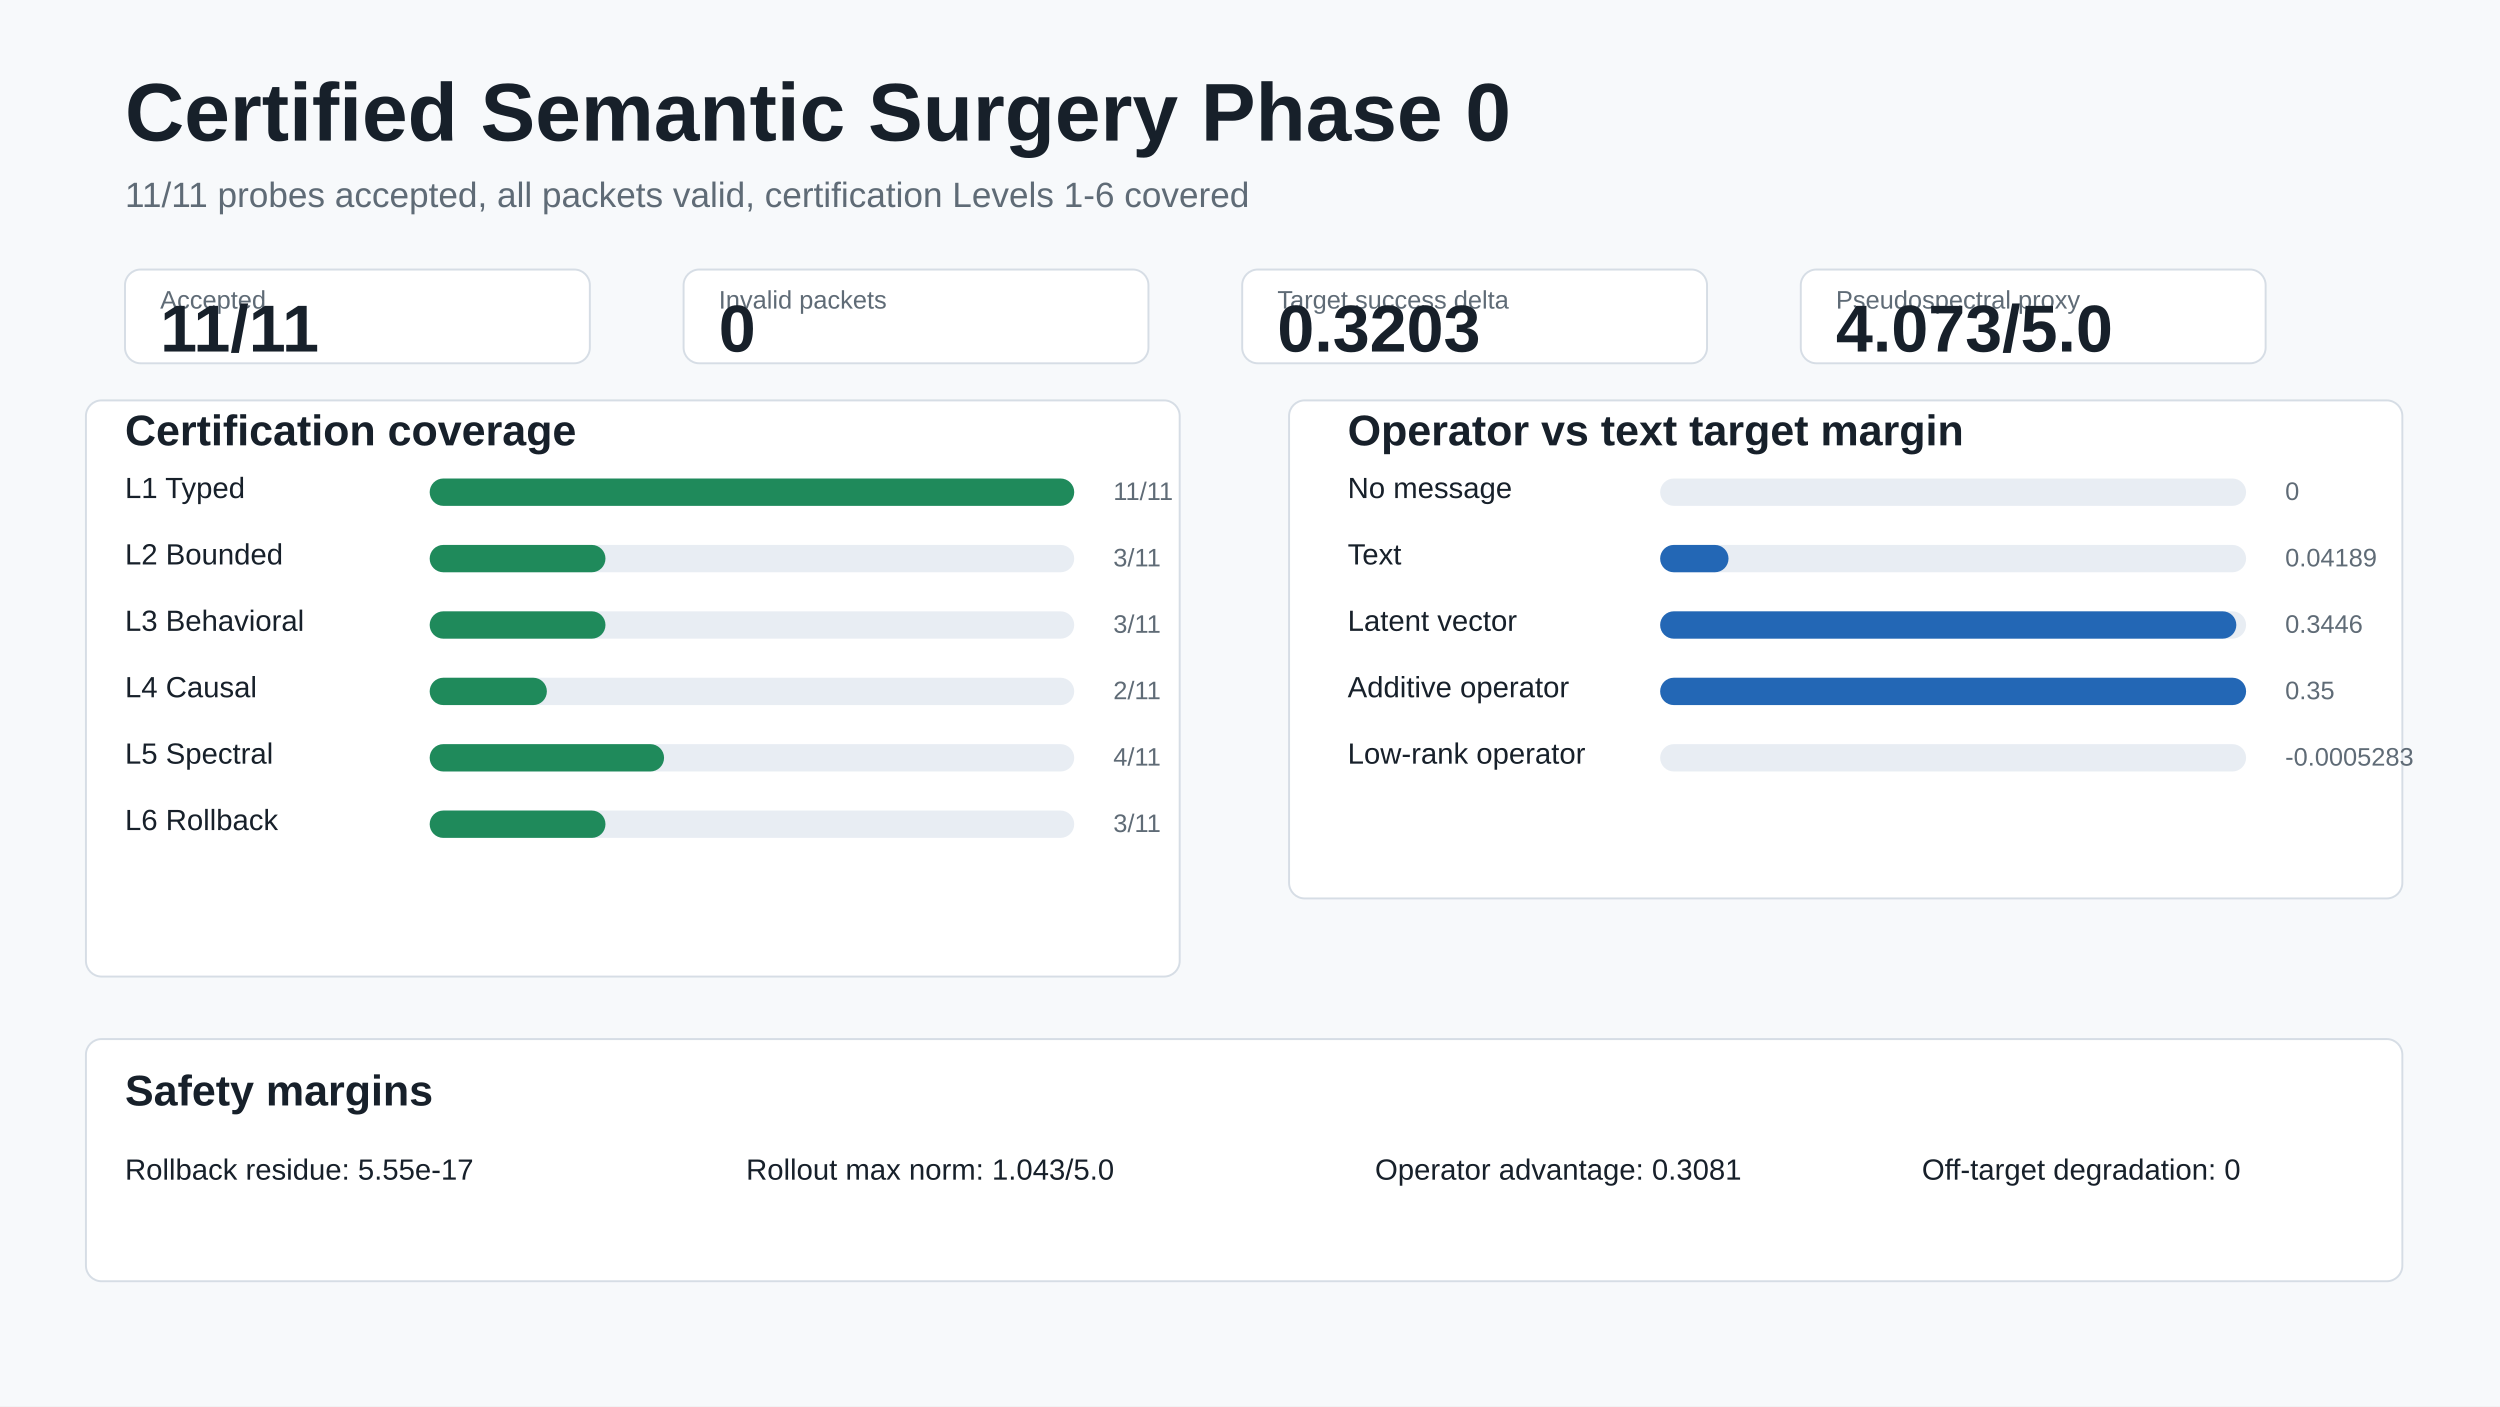
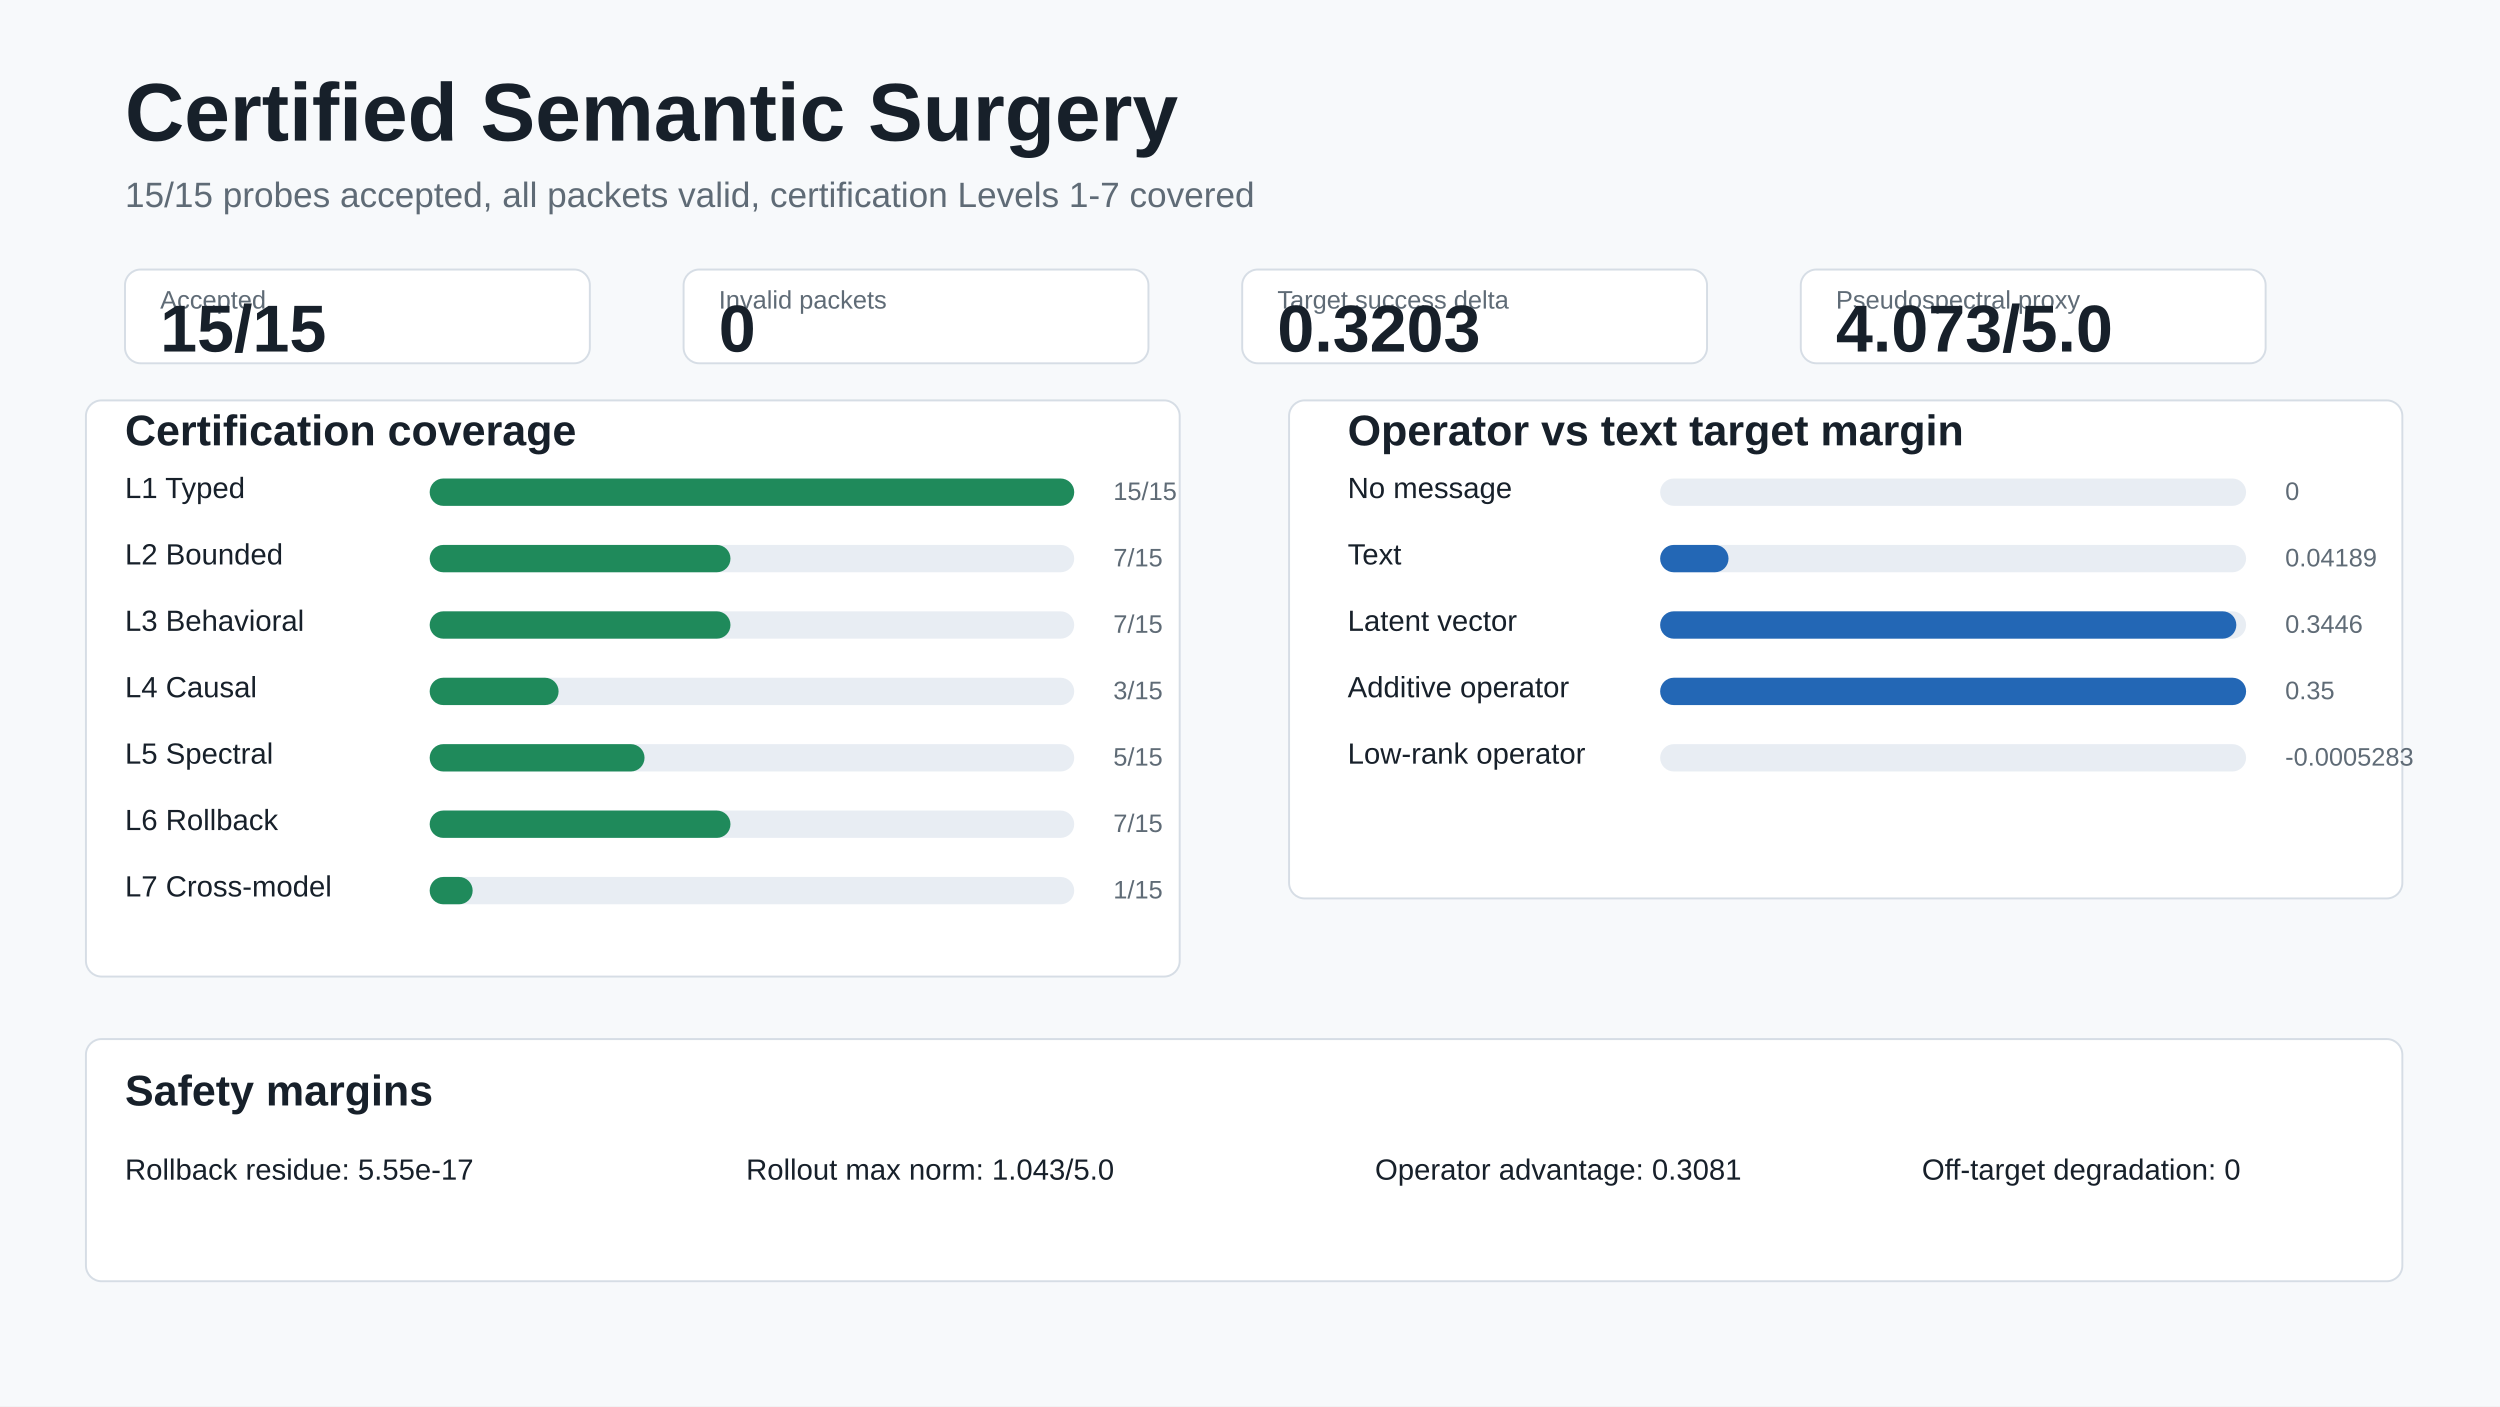
<svg xmlns="http://www.w3.org/2000/svg" width="1280" height="720" viewBox="0 0 1280 720">
  <style>
    .bg { fill: #f7f9fb; }
    .panel { fill: #ffffff; stroke: #d6dde5; stroke-width: 1; }
    .title { font: 700 42px Arial, Helvetica, sans-serif; fill: #17202a; }
    .subtitle { font: 18px Arial, Helvetica, sans-serif; fill: #5f6b76; }
    .metric { font: 700 34px Arial, Helvetica, sans-serif; fill: #17202a; }
    .label { font: 15px Arial, Helvetica, sans-serif; fill: #17202a; }
    .small { font: 13px Arial, Helvetica, sans-serif; fill: #5f6b76; }
    .section { font: 700 22px Arial, Helvetica, sans-serif; fill: #17202a; }
    .track { fill: #e8edf3; }
    .green { fill: #1f8a5b; }
    .blue { fill: #2367b5; }
    .red { fill: #b42318; }
  </style>
  <rect class="bg" width="1280" height="720" />
-   <text x="64" y="72" class="title">Certified Semantic Surgery Phase 0</text>
-   <text x="64" y="106" class="subtitle">11/11 probes accepted, all packets valid, certification Levels 1-6 covered</text>
+   <text x="64" y="72" class="title">Certified Semantic Surgery</text>
+   <text x="64" y="106" class="subtitle">15/15 probes accepted, all packets valid, certification Levels 1-7 covered</text>
  <rect x="64" y="138" width="238" height="48" rx="8" class="panel" />
  <text x="82" y="158" class="small">Accepted</text>
-   <text x="82" y="180" class="metric">11/11</text>
+   <text x="82" y="180" class="metric">15/15</text>
  <rect x="350" y="138" width="238" height="48" rx="8" class="panel" />
  <text x="368" y="158" class="small">Invalid packets</text>
  <text x="368" y="180" class="metric">0</text>
  <rect x="636" y="138" width="238" height="48" rx="8" class="panel" />
  <text x="654" y="158" class="small">Target success delta</text>
  <text x="654" y="180" class="metric">0.3203</text>
  <rect x="922" y="138" width="238" height="48" rx="8" class="panel" />
  <text x="940" y="158" class="small">Pseudospectral proxy</text>
  <text x="940" y="180" class="metric">4.073/5.0</text>
  <rect x="44" y="205" width="560" height="295" rx="8" class="panel" />
  <text x="64" y="228" class="section">Certification coverage</text>
  <text x="64" y="255" class="label">L1 Typed</text>
  <rect x="220" y="245" width="330" height="14" rx="7" class="track" />
  <rect x="220" y="245" width="330" height="14" rx="7" class="green" />
-   <text x="570" y="256" class="small">11/11</text>
+   <text x="570" y="256" class="small">15/15</text>
  <text x="64" y="289" class="label">L2 Bounded</text>
  <rect x="220" y="279" width="330" height="14" rx="7" class="track" />
-   <rect x="220" y="279" width="90" height="14" rx="7" class="green" />
-   <text x="570" y="290" class="small">3/11</text>
+   <rect x="220" y="279" width="154" height="14" rx="7" class="green" />
+   <text x="570" y="290" class="small">7/15</text>
  <text x="64" y="323" class="label">L3 Behavioral</text>
  <rect x="220" y="313" width="330" height="14" rx="7" class="track" />
-   <rect x="220" y="313" width="90" height="14" rx="7" class="green" />
-   <text x="570" y="324" class="small">3/11</text>
+   <rect x="220" y="313" width="154" height="14" rx="7" class="green" />
+   <text x="570" y="324" class="small">7/15</text>
  <text x="64" y="357" class="label">L4 Causal</text>
  <rect x="220" y="347" width="330" height="14" rx="7" class="track" />
-   <rect x="220" y="347" width="60" height="14" rx="7" class="green" />
-   <text x="570" y="358" class="small">2/11</text>
+   <rect x="220" y="347" width="66" height="14" rx="7" class="green" />
+   <text x="570" y="358" class="small">3/15</text>
  <text x="64" y="391" class="label">L5 Spectral</text>
  <rect x="220" y="381" width="330" height="14" rx="7" class="track" />
-   <rect x="220" y="381" width="120" height="14" rx="7" class="green" />
-   <text x="570" y="392" class="small">4/11</text>
+   <rect x="220" y="381" width="110" height="14" rx="7" class="green" />
+   <text x="570" y="392" class="small">5/15</text>
  <text x="64" y="425" class="label">L6 Rollback</text>
  <rect x="220" y="415" width="330" height="14" rx="7" class="track" />
-   <rect x="220" y="415" width="90" height="14" rx="7" class="green" />
-   <text x="570" y="426" class="small">3/11</text>
+   <rect x="220" y="415" width="154" height="14" rx="7" class="green" />
+   <text x="570" y="426" class="small">7/15</text>
+   <text x="64" y="459" class="label">L7 Cross-model</text>
+   <rect x="220" y="449" width="330" height="14" rx="7" class="track" />
+   <rect x="220" y="449" width="22" height="14" rx="7" class="green" />
+   <text x="570" y="460" class="small">1/15</text>
  <rect x="660" y="205" width="570" height="255" rx="8" class="panel" />
  <text x="690" y="228" class="section">Operator vs text target margin</text>
  <text x="690" y="255" class="label">No message</text>
  <rect x="850" y="245" width="300" height="14" rx="7" class="track" />
  <rect x="850" y="245" width="0" height="14" rx="7" class="blue" />
  <text x="1170" y="256" class="small">0</text>
  <text x="690" y="289" class="label">Text</text>
  <rect x="850" y="279" width="300" height="14" rx="7" class="track" />
  <rect x="850" y="279" width="35" height="14" rx="7" class="blue" />
  <text x="1170" y="290" class="small">0.04189</text>
  <text x="690" y="323" class="label">Latent vector</text>
  <rect x="850" y="313" width="300" height="14" rx="7" class="track" />
  <rect x="850" y="313" width="295" height="14" rx="7" class="blue" />
  <text x="1170" y="324" class="small">0.3446</text>
  <text x="690" y="357" class="label">Additive operator</text>
  <rect x="850" y="347" width="300" height="14" rx="7" class="track" />
  <rect x="850" y="347" width="300" height="14" rx="7" class="blue" />
  <text x="1170" y="358" class="small">0.35</text>
  <text x="690" y="391" class="label">Low-rank operator</text>
  <rect x="850" y="381" width="300" height="14" rx="7" class="track" />
  <rect x="850" y="381" width="0" height="14" rx="7" class="red" />
  <text x="1170" y="392" class="small">-0.0005283</text>
  <rect x="44" y="532" width="1186" height="124" rx="8" class="panel" />
  <text x="64" y="566" class="section">Safety margins</text>
  <text x="64" y="604" class="label">Rollback residue: 5.55e-17</text>
  <text x="382" y="604" class="label">Rollout max norm: 1.043/5.0</text>
  <text x="704" y="604" class="label">Operator advantage: 0.3081</text>
  <text x="984" y="604" class="label">Off-target degradation: 0</text>
</svg>
